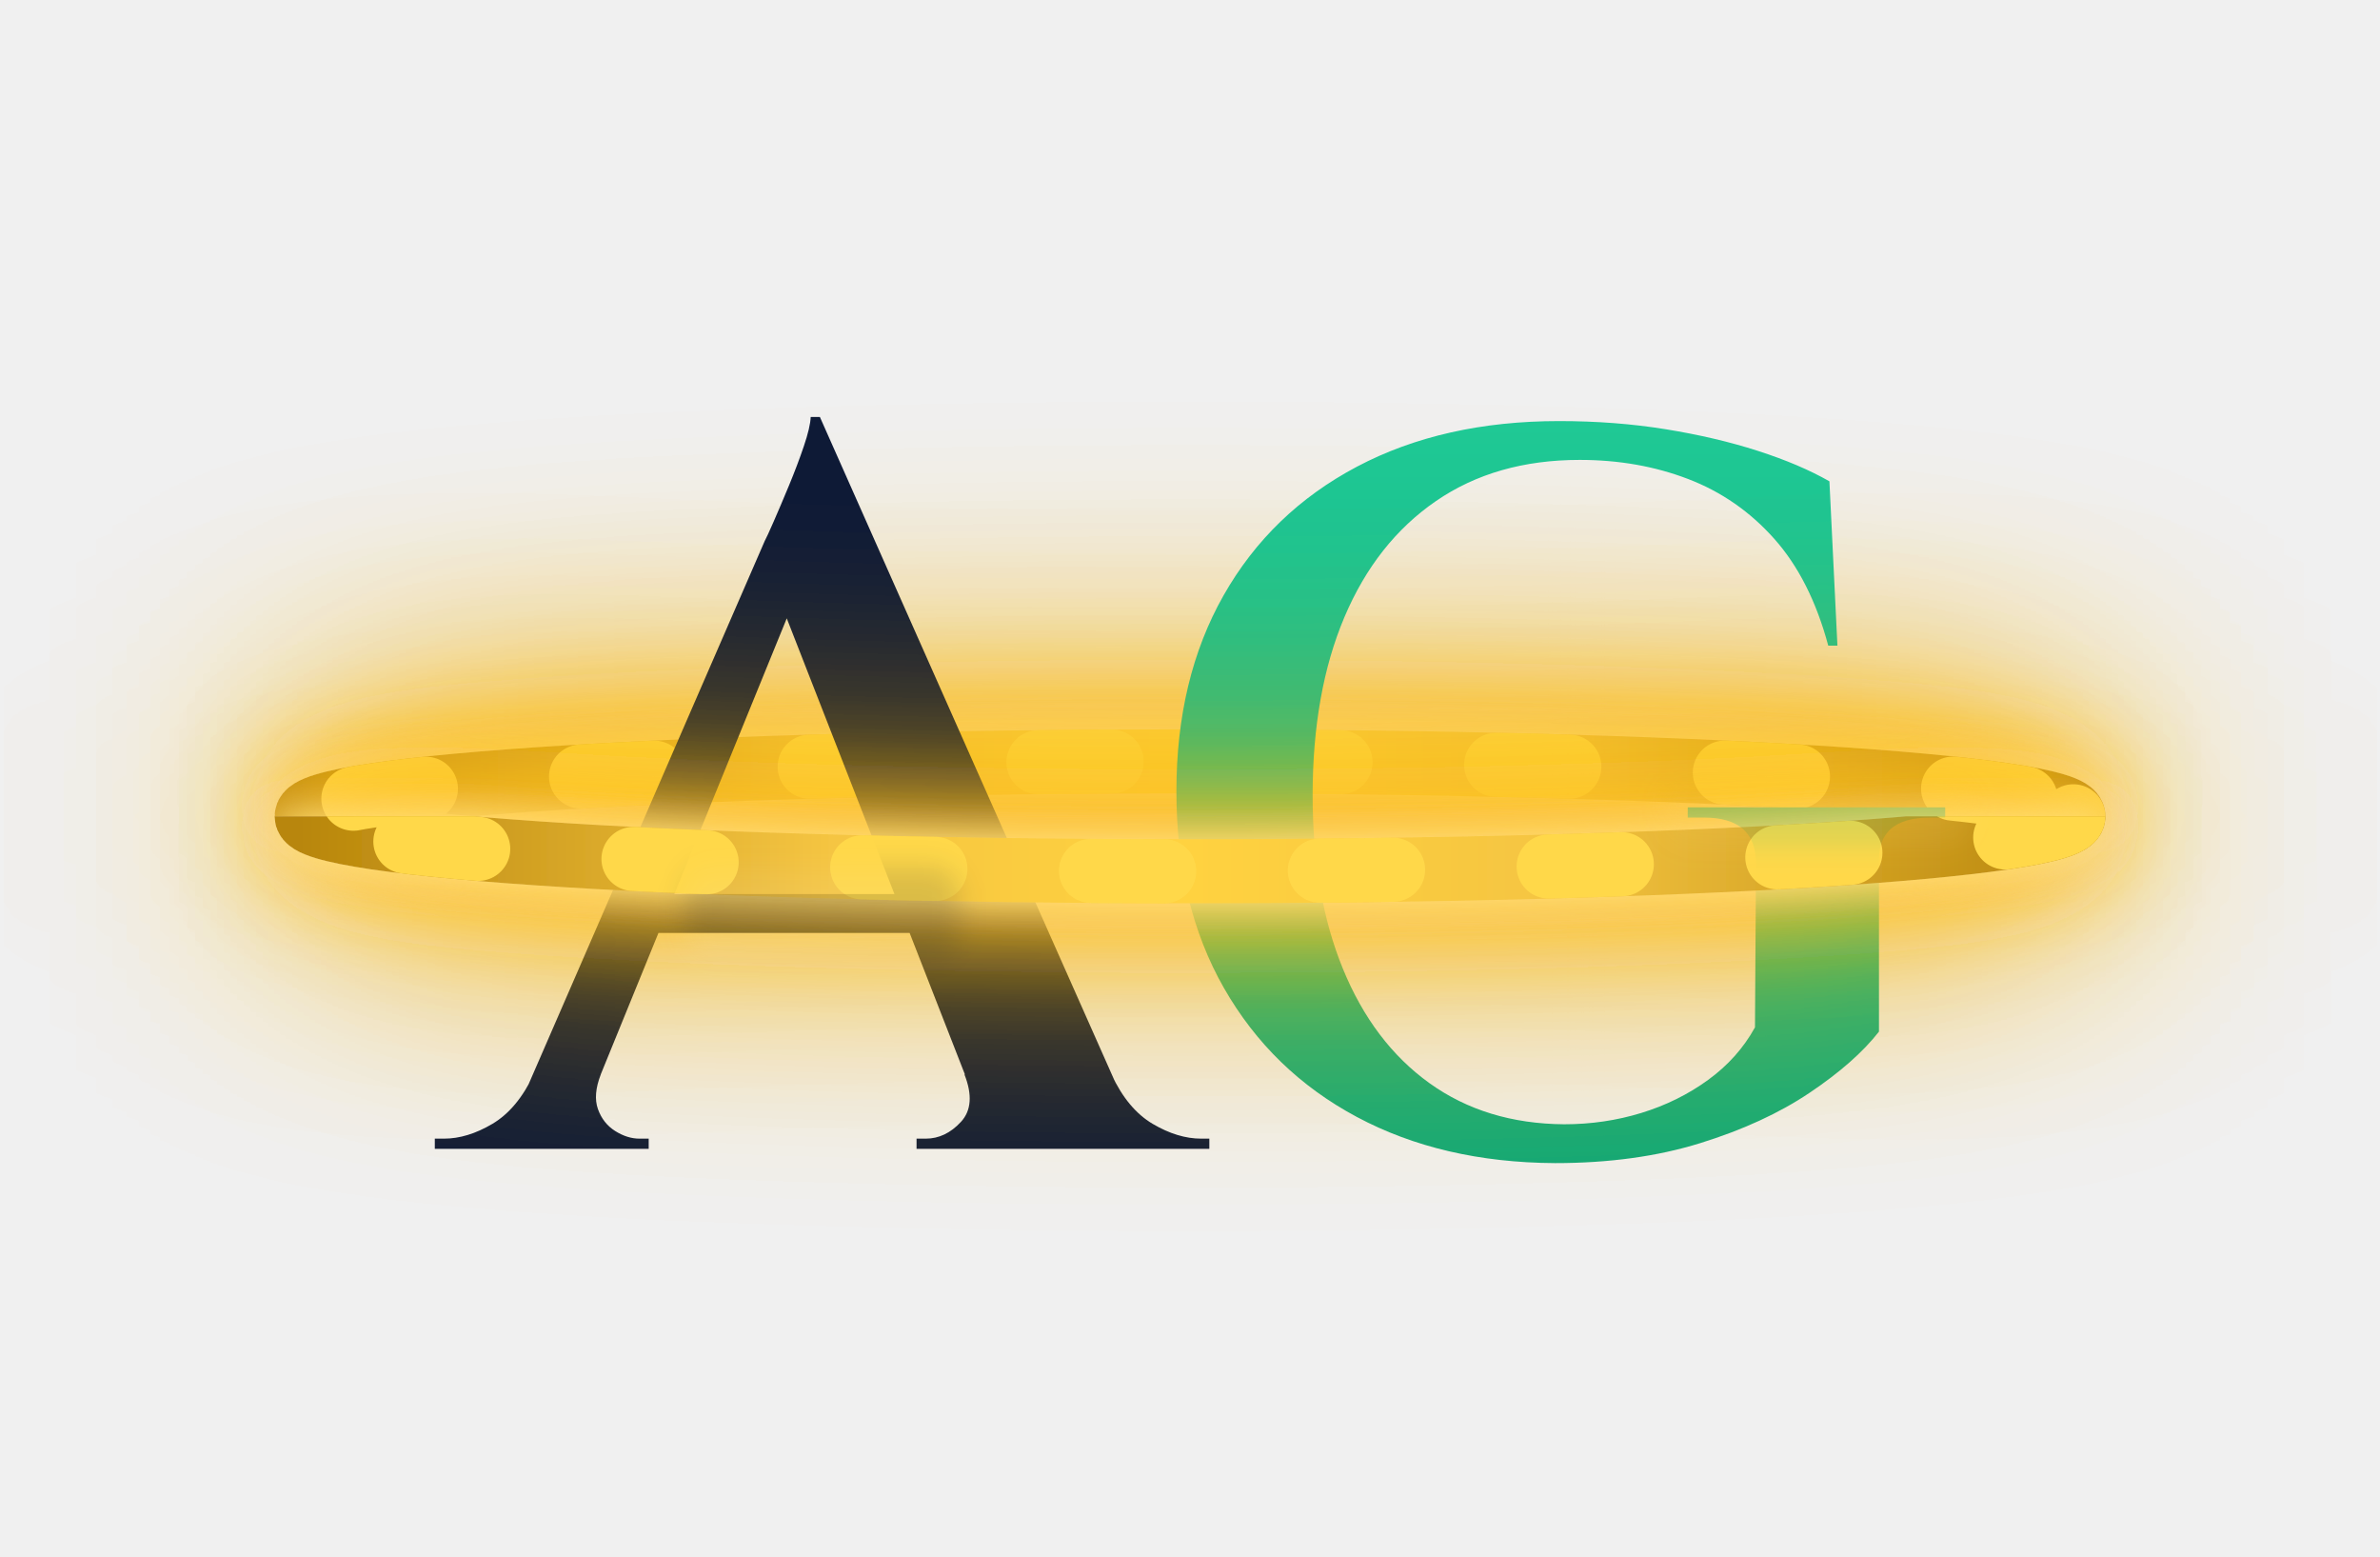
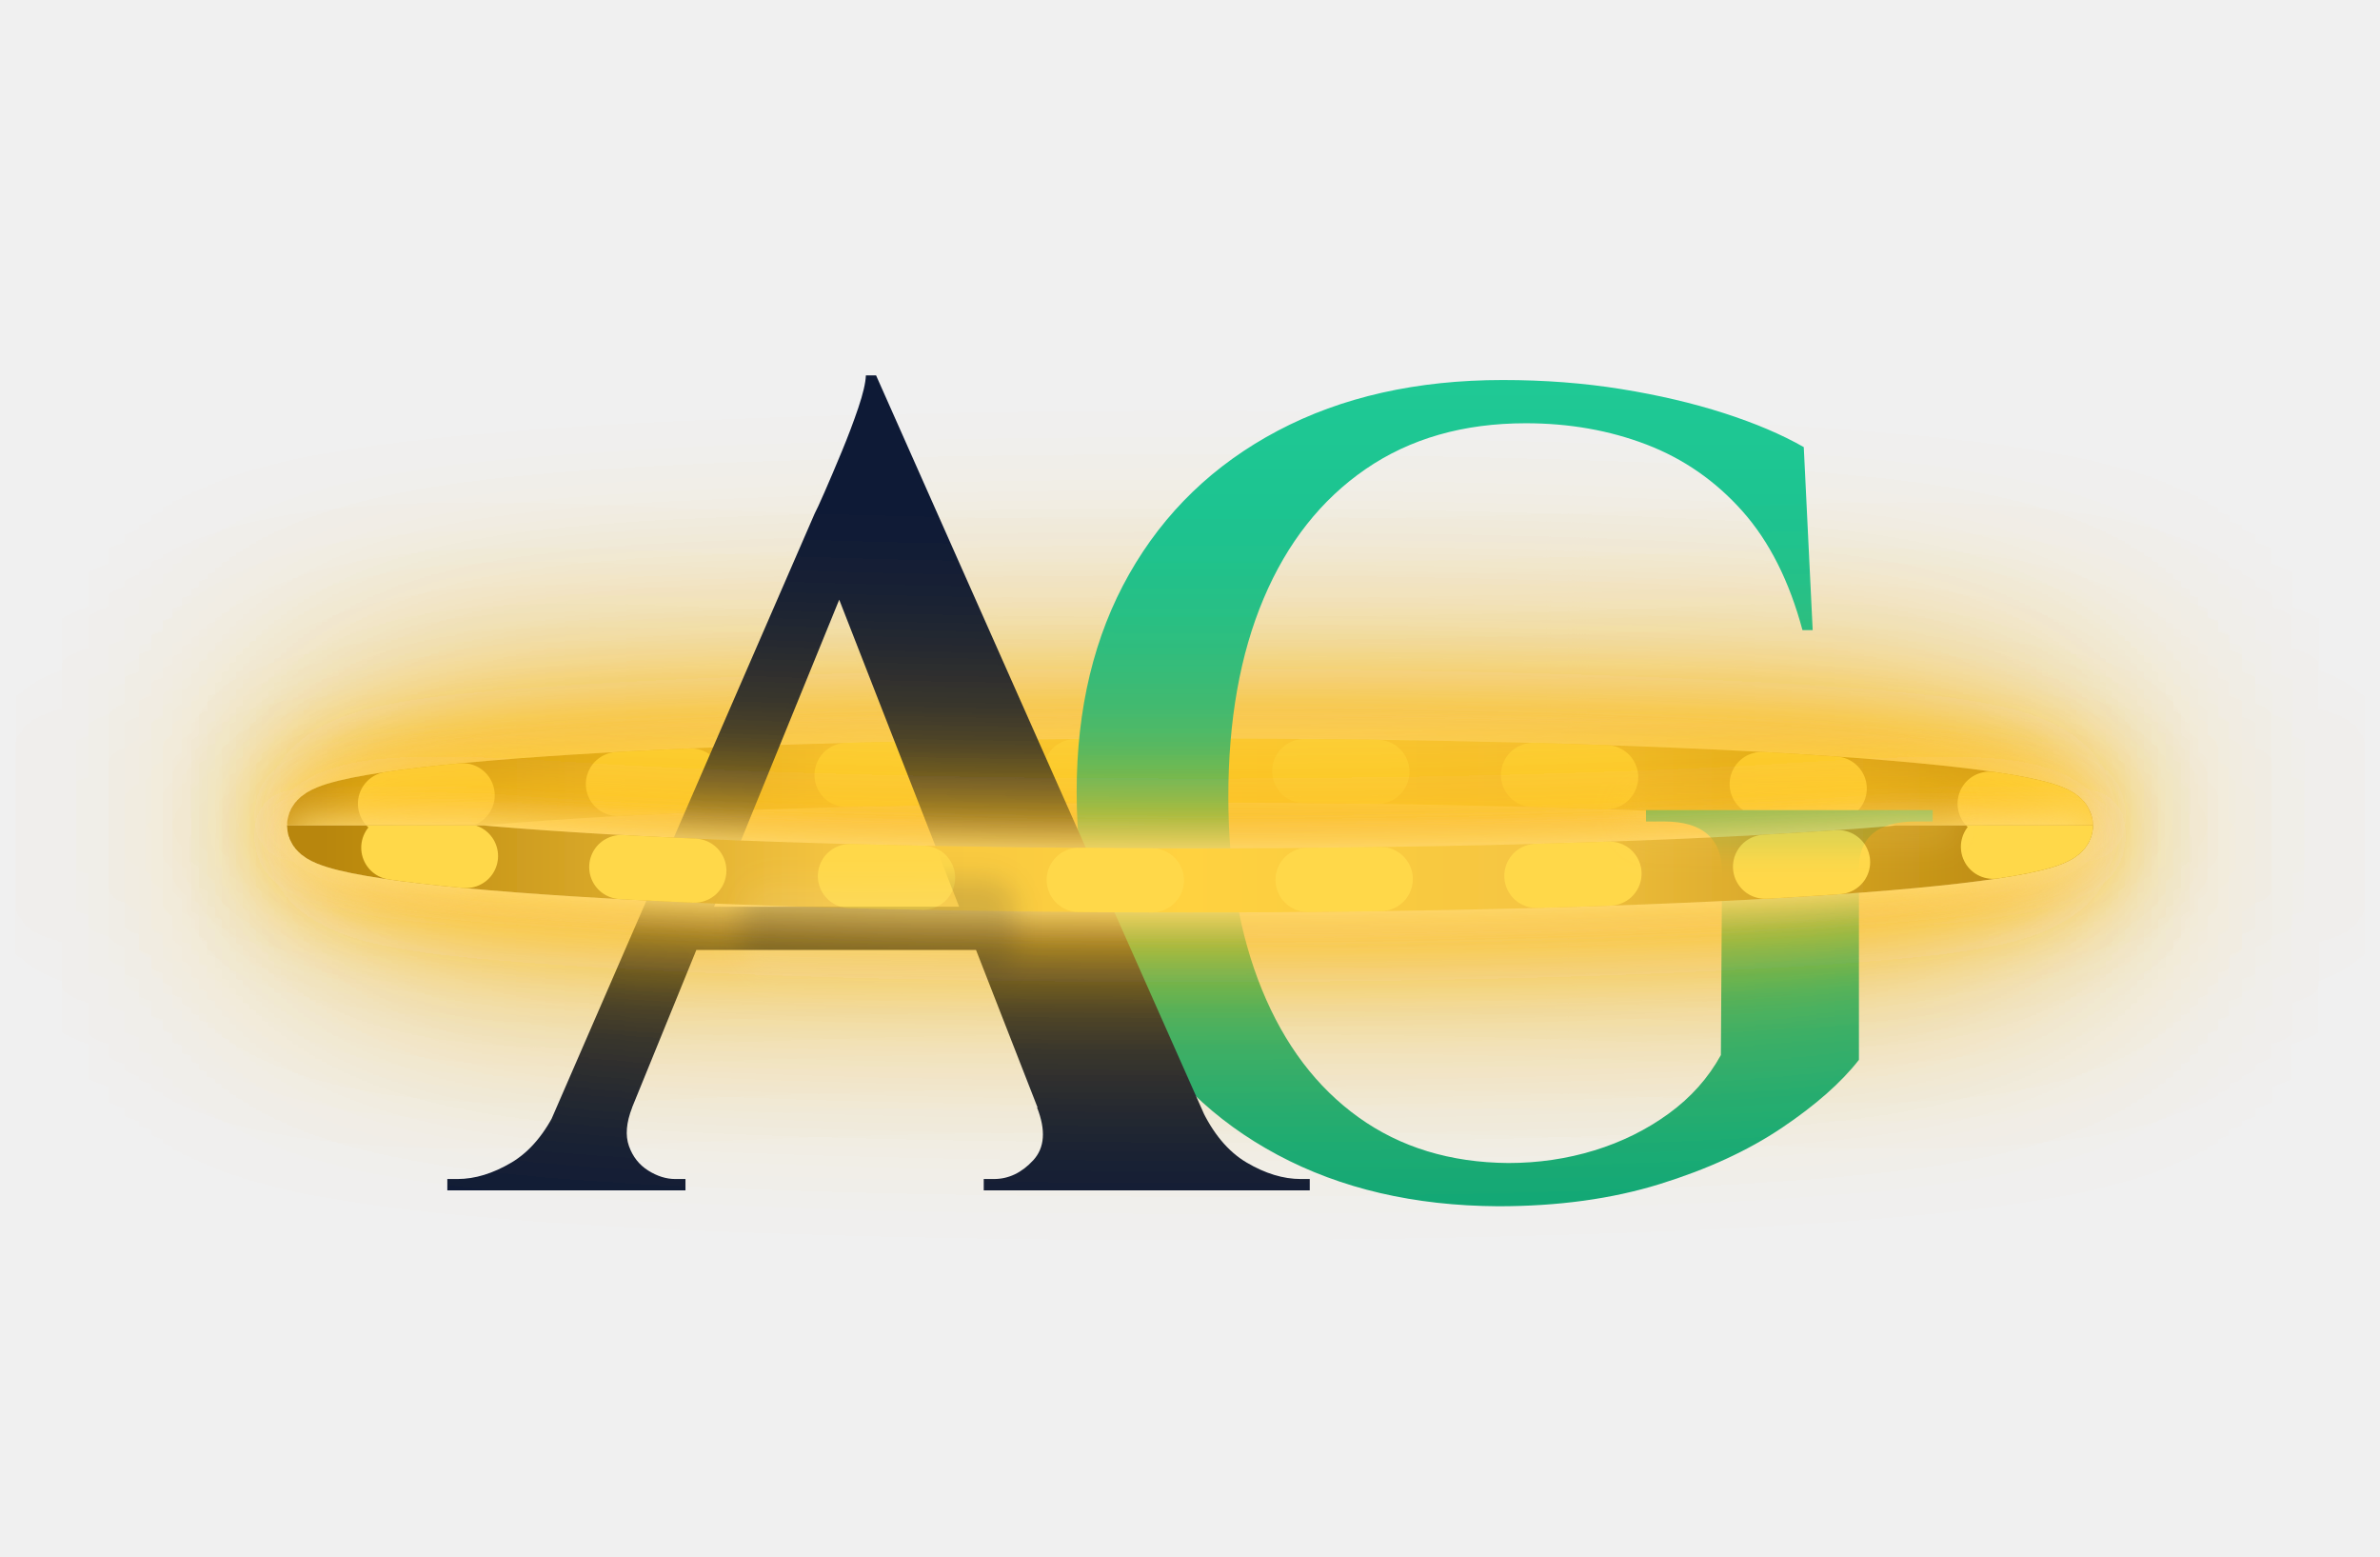
<svg xmlns="http://www.w3.org/2000/svg" viewBox="-50 -20 520 340" width="520" height="340" role="img" aria-labelledby="t">
  <defs>
    <linearGradient id="gen-green" x1="0" y1="0" x2="0" y2="1">
      <stop offset="0" stop-color="#1FC995" />
      <stop offset="1" stop-color="#0FA877" />
    </linearGradient>
    <linearGradient id="gold" x1="0" y1="0" x2="1" y2="0">
      <stop offset="0" stop-color="#B8860B" />
      <stop offset="0.3" stop-color="#F5C542" />
      <stop offset="0.5" stop-color="#FFD23F" />
      <stop offset="0.7" stop-color="#F5C542" />
      <stop offset="1" stop-color="#B8860B" />
    </linearGradient>
    <filter id="glow" filterUnits="userSpaceOnUse" x="-60" y="-60" width="540" height="420">
      <feGaussianBlur in="SourceAlpha" stdDeviation="4" result="a1" />
      <feFlood flood-color="#FFE27A" />
      <feComposite in2="a1" operator="in" result="core" />
      <feGaussianBlur in="SourceAlpha" stdDeviation="12" result="a2" />
      <feComponentTransfer in="a2" result="a2b">
        <feFuncA type="linear" slope="1.8" />
      </feComponentTransfer>
      <feFlood flood-color="#FFC21A" />
      <feComposite in2="a2b" operator="in" result="bloom" />
      <feGaussianBlur in="SourceAlpha" stdDeviation="30" result="a3" />
      <feComponentTransfer in="a3" result="a3b">
        <feFuncA type="linear" slope="2.2" />
      </feComponentTransfer>
      <feFlood flood-color="#F5B000" />
      <feComposite in2="a3b" operator="in" result="spill" />
      <feMerge>
        <feMergeNode in="spill" />
        <feMergeNode in="bloom" />
        <feMergeNode in="core" />
        <feMergeNode in="SourceGraphic" />
      </feMerge>
    </filter>
    <filter id="soft" x="-50%" y="-50%" width="200%" height="200%">
      <feGaussianBlur stdDeviation="3" />
    </filter>
    <clipPath id="back-half">
-       <rect x="-60" y="-60" width="540" height="218.3" />
+       <rect x="-60" y="-60" width="540" height="220.3" />
    </clipPath>
    <clipPath id="front-half">
-       <rect x="-60" y="158.3" width="540" height="201.7" />
+       <rect x="-60" y="160.3" width="540" height="199.7" />
    </clipPath>
    <mask id="midline-lighten" maskUnits="userSpaceOnUse" x="-60" y="-60" width="540" height="420">
      <rect x="-60" y="-60" width="540" height="420" fill="#fff" />
      <g fill="#000" fill-opacity="0.15" filter="url(#soft)">
-         <rect x="99.6" y="169.4" width="60.0" height="20.0" rx="6" />
-         <rect x="313.0" y="150.7" width="68.0" height="14.0" rx="6" />
+         <rect x="111.9" y="172.1" width="60.0" height="20.9" rx="6" />
+         <rect x="303.9" y="151.3" width="74.3" height="14.3" rx="6" />
      </g>
    </mask>
-     <ellipse id="ring" cx="210.0" cy="158.3" rx="193.0" ry="12" pathLength="100" />
+     <ellipse id="ring" cx="210.0" cy="160.3" rx="190.3" ry="12" pathLength="100" />
  </defs>
  <style>
    .aura { fill: #0E1A36; }
    .base  { fill: none; stroke: url(#gold); stroke-width: 14; }
    .glint { fill: none; stroke: #FFD84A; stroke-width: 14; stroke-linecap: round;
             stroke-dasharray: 16 34; animation: spin 3s linear infinite; }
    @keyframes spin { to { stroke-dashoffset: -100; } }
    @media (prefers-reduced-motion: reduce) { .glint { animation: none; } }
  </style>
  <g>
    <g filter="url(#glow)">
      <g clip-path="url(#back-half)">
        <use href="#ring" class="base" />
        <use href="#ring" class="glint" />
      </g>
    </g>
-     <path fill="url(#gen-green)" d="M360.529 168.593V205.327Q355.319 212.006 345.374 218.685Q335.43 225.363 321.41 229.705Q307.389 234.046 289.749 234.046Q265.069 233.913 246.45 223.964Q227.831 214.015 217.431 195.825Q207.031 177.636 207.031 152.829Q207.031 128.202 217.341 110.036Q227.651 91.871 246.495 81.921Q265.339 71.972 290.65 71.972Q302.894 71.972 313.907 73.75Q324.919 75.529 334.084 78.484Q343.249 81.439 349.705 85.128L351.454 121.025H349.451Q345.57 106.58 337.664 97.696Q329.758 88.812 318.858 84.633Q307.957 80.453 295.156 80.453Q276.815 80.453 263.739 89.443Q250.662 98.433 243.729 114.815Q236.795 131.197 236.795 153.73Q236.795 175.452 243.413 191.609Q250.031 207.765 262.342 216.599Q274.652 225.432 291.731 225.565Q300.536 225.565 308.606 223.092Q316.676 220.619 323.204 215.872Q329.732 211.126 333.442 204.394L333.664 168.593Q333.664 158.575 322.31 158.575H318.748V156.348H375.0V158.575H371.661Q360.084 158.575 360.529 168.593Z" />
-     <path class="aura" d="M129.133 71.071 199.537 229.593H166.645L118.642 106.729ZM81.267 214.677Q79.529 219.13 80.642 222.247Q81.755 225.363 84.405 227.033Q87.056 228.703 89.727 228.703H91.731V230.929H45.0V228.703Q45.0 228.703 46.002 228.703Q47.004 228.703 47.004 228.703Q52.124 228.703 57.579 225.475Q63.033 222.247 66.595 214.677ZM129.133 71.071 130.325 94.405 74.896 230.261H59.646L117.089 98.147Q117.54 97.336 119.035 93.922Q120.53 90.509 122.38 86.051Q124.229 81.593 125.634 77.448Q127.039 73.302 127.129 71.071ZM155.206 175.288V183.769H88.227V175.288ZM160.719 214.677H192.852Q196.372 222.247 201.848 225.475Q207.323 228.703 212.444 228.703Q212.444 228.703 213.334 228.703Q214.225 228.703 214.225 228.703V230.929H150.255V228.703H152.259Q156.579 228.703 159.964 225.029Q163.348 221.356 160.719 214.677Z" />
+     <path fill="url(#gen-green)" d="M356.152 170.59V211.492Q350.35 218.929 339.278 226.366Q328.205 233.803 312.594 238.637Q296.982 243.471 277.339 243.471Q249.858 243.323 229.127 232.244Q208.395 221.166 196.815 200.912Q185.235 180.659 185.235 153.036Q185.235 125.614 196.714 105.387Q208.194 85.16 229.177 74.082Q250.159 63.003 278.343 63.003Q291.977 63.003 304.239 64.984Q316.501 66.964 326.706 70.254Q336.911 73.545 344.1 77.653L346.048 117.623H343.816Q339.496 101.539 330.693 91.647Q321.89 81.755 309.752 77.101Q297.614 72.447 283.36 72.447Q262.938 72.447 248.377 82.457Q233.817 92.468 226.097 110.708Q218.376 128.949 218.376 154.04Q218.376 178.227 225.745 196.217Q233.114 214.207 246.822 224.043Q260.53 233.879 279.547 234.027Q289.35 234.027 298.337 231.273Q307.323 228.52 314.591 223.235Q321.86 217.949 325.991 210.453L326.239 170.59Q326.239 159.434 313.596 159.434H309.63V156.955H372.265V159.434H368.547Q355.657 159.434 356.152 170.59Z" />
+     <path class="aura" d="M141.415 62.0 219.809 238.513H183.185L129.734 101.705ZM88.118 221.904Q86.182 226.862 87.421 230.332Q88.661 233.803 91.612 235.662Q94.563 237.521 97.538 237.521H99.769V240.0H47.735V237.521Q47.735 237.521 48.85 237.521Q49.966 237.521 49.966 237.521Q55.667 237.521 61.741 233.927Q67.814 230.332 71.78 221.904ZM141.415 62.0 142.743 87.982 81.023 239.256H64.042L128.005 92.149Q128.507 91.246 130.171 87.445Q131.836 83.644 133.896 78.68Q135.955 73.716 137.52 69.1Q139.084 64.485 139.184 62.0ZM170.448 178.044V187.488H95.867V178.044ZM176.586 221.904H212.366Q216.285 230.332 222.382 233.927Q228.479 237.521 234.181 237.521Q234.181 237.521 235.173 237.521Q236.164 237.521 236.164 237.521V240.0H164.935V237.521H167.166Q171.976 237.521 175.745 233.431Q179.513 229.341 176.586 221.904Z" />
    <g mask="url(#midline-lighten)">
      <g filter="url(#glow)">
        <g clip-path="url(#front-half)">
          <use href="#ring" class="base" />
          <use href="#ring" class="glint" />
        </g>
      </g>
    </g>
  </g>
</svg>
